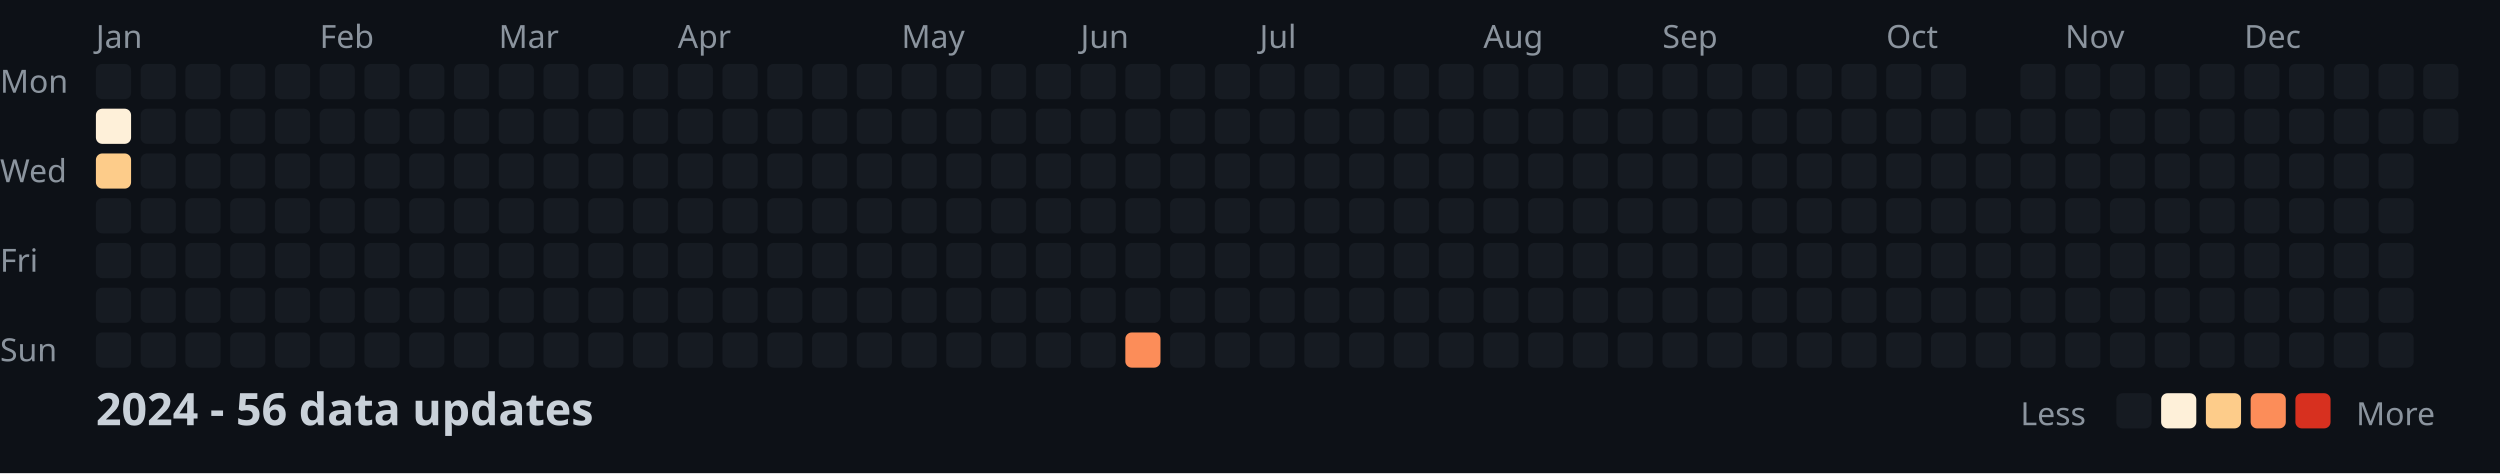
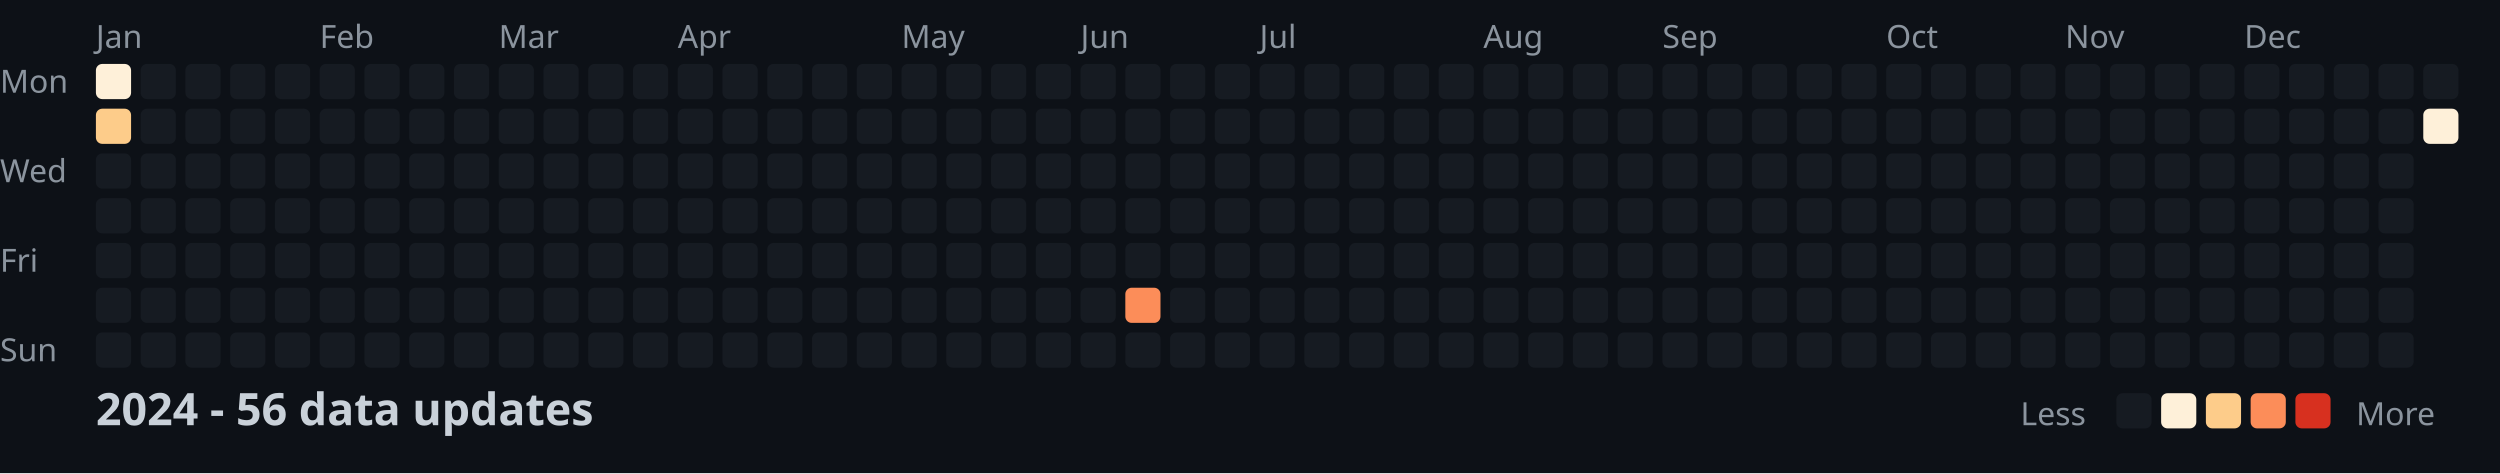
<svg xmlns="http://www.w3.org/2000/svg" width="782" height="148">
  <style>
    .month { font: 10px sans-serif; fill: #8b949e; }
    .day { font: 10px sans-serif; fill: #8b949e; }
    .title { font: bold 14px sans-serif; fill: #c9d1d9; }
    .legend { font: 10px sans-serif; fill: #8b949e; }
  </style>
  <rect width="100%" height="100%" fill="#0d1117" />
  <text x="0" y="29" class="day">Mon</text>
  <text x="0" y="57" class="day">Wed</text>
  <text x="0" y="85" class="day">Fri</text>
  <text x="0" y="113" class="day">Sun</text>
  <text x="30" y="15" class="month">Jan</text>
  <text x="100" y="15" class="month">Feb</text>
  <text x="156" y="15" class="month">Mar</text>
  <text x="212" y="15" class="month">Apr</text>
  <text x="282" y="15" class="month">May</text>
  <text x="338" y="15" class="month">Jun</text>
  <text x="394" y="15" class="month">Jul</text>
  <text x="464" y="15" class="month">Aug</text>
  <text x="520" y="15" class="month">Sep</text>
  <text x="590" y="15" class="month">Oct</text>
  <text x="646" y="15" class="month">Nov</text>
  <text x="702" y="15" class="month">Dec</text>
-   <rect x="30" y="20" width="11" height="11" fill="#161b22" rx="2" />
-   <rect x="30" y="34" width="11" height="11" fill="#fef0d9" rx="2" />
-   <rect x="30" y="48" width="11" height="11" fill="#fdcc8a" rx="2" />
+   <rect x="30" y="20" width="11" height="11" fill="#fef0d9" rx="2" />
+   <rect x="30" y="34" width="11" height="11" fill="#fdcc8a" rx="2" />
+   <rect x="30" y="48" width="11" height="11" fill="#161b22" rx="2" />
  <rect x="30" y="62" width="11" height="11" fill="#161b22" rx="2" />
  <rect x="30" y="76" width="11" height="11" fill="#161b22" rx="2" />
  <rect x="30" y="90" width="11" height="11" fill="#161b22" rx="2" />
  <rect x="30" y="104" width="11" height="11" fill="#161b22" rx="2" />
  <rect x="44" y="20" width="11" height="11" fill="#161b22" rx="2" />
  <rect x="44" y="34" width="11" height="11" fill="#161b22" rx="2" />
  <rect x="44" y="48" width="11" height="11" fill="#161b22" rx="2" />
  <rect x="44" y="62" width="11" height="11" fill="#161b22" rx="2" />
  <rect x="44" y="76" width="11" height="11" fill="#161b22" rx="2" />
  <rect x="44" y="90" width="11" height="11" fill="#161b22" rx="2" />
  <rect x="44" y="104" width="11" height="11" fill="#161b22" rx="2" />
  <rect x="58" y="20" width="11" height="11" fill="#161b22" rx="2" />
  <rect x="58" y="34" width="11" height="11" fill="#161b22" rx="2" />
  <rect x="58" y="48" width="11" height="11" fill="#161b22" rx="2" />
  <rect x="58" y="62" width="11" height="11" fill="#161b22" rx="2" />
  <rect x="58" y="76" width="11" height="11" fill="#161b22" rx="2" />
  <rect x="58" y="90" width="11" height="11" fill="#161b22" rx="2" />
  <rect x="58" y="104" width="11" height="11" fill="#161b22" rx="2" />
  <rect x="72" y="20" width="11" height="11" fill="#161b22" rx="2" />
  <rect x="72" y="34" width="11" height="11" fill="#161b22" rx="2" />
  <rect x="72" y="48" width="11" height="11" fill="#161b22" rx="2" />
  <rect x="72" y="62" width="11" height="11" fill="#161b22" rx="2" />
  <rect x="72" y="76" width="11" height="11" fill="#161b22" rx="2" />
  <rect x="72" y="90" width="11" height="11" fill="#161b22" rx="2" />
  <rect x="72" y="104" width="11" height="11" fill="#161b22" rx="2" />
  <rect x="86" y="20" width="11" height="11" fill="#161b22" rx="2" />
  <rect x="86" y="34" width="11" height="11" fill="#161b22" rx="2" />
  <rect x="86" y="48" width="11" height="11" fill="#161b22" rx="2" />
  <rect x="86" y="62" width="11" height="11" fill="#161b22" rx="2" />
  <rect x="86" y="76" width="11" height="11" fill="#161b22" rx="2" />
  <rect x="86" y="90" width="11" height="11" fill="#161b22" rx="2" />
  <rect x="86" y="104" width="11" height="11" fill="#161b22" rx="2" />
  <rect x="100" y="20" width="11" height="11" fill="#161b22" rx="2" />
  <rect x="100" y="34" width="11" height="11" fill="#161b22" rx="2" />
  <rect x="100" y="48" width="11" height="11" fill="#161b22" rx="2" />
  <rect x="100" y="62" width="11" height="11" fill="#161b22" rx="2" />
  <rect x="100" y="76" width="11" height="11" fill="#161b22" rx="2" />
  <rect x="100" y="90" width="11" height="11" fill="#161b22" rx="2" />
  <rect x="100" y="104" width="11" height="11" fill="#161b22" rx="2" />
  <rect x="114" y="20" width="11" height="11" fill="#161b22" rx="2" />
  <rect x="114" y="34" width="11" height="11" fill="#161b22" rx="2" />
  <rect x="114" y="48" width="11" height="11" fill="#161b22" rx="2" />
  <rect x="114" y="62" width="11" height="11" fill="#161b22" rx="2" />
  <rect x="114" y="76" width="11" height="11" fill="#161b22" rx="2" />
  <rect x="114" y="90" width="11" height="11" fill="#161b22" rx="2" />
  <rect x="114" y="104" width="11" height="11" fill="#161b22" rx="2" />
  <rect x="128" y="20" width="11" height="11" fill="#161b22" rx="2" />
  <rect x="128" y="34" width="11" height="11" fill="#161b22" rx="2" />
  <rect x="128" y="48" width="11" height="11" fill="#161b22" rx="2" />
  <rect x="128" y="62" width="11" height="11" fill="#161b22" rx="2" />
  <rect x="128" y="76" width="11" height="11" fill="#161b22" rx="2" />
  <rect x="128" y="90" width="11" height="11" fill="#161b22" rx="2" />
  <rect x="128" y="104" width="11" height="11" fill="#161b22" rx="2" />
  <rect x="142" y="20" width="11" height="11" fill="#161b22" rx="2" />
  <rect x="142" y="34" width="11" height="11" fill="#161b22" rx="2" />
  <rect x="142" y="48" width="11" height="11" fill="#161b22" rx="2" />
  <rect x="142" y="62" width="11" height="11" fill="#161b22" rx="2" />
  <rect x="142" y="76" width="11" height="11" fill="#161b22" rx="2" />
  <rect x="142" y="90" width="11" height="11" fill="#161b22" rx="2" />
  <rect x="142" y="104" width="11" height="11" fill="#161b22" rx="2" />
  <rect x="156" y="20" width="11" height="11" fill="#161b22" rx="2" />
  <rect x="156" y="34" width="11" height="11" fill="#161b22" rx="2" />
  <rect x="156" y="48" width="11" height="11" fill="#161b22" rx="2" />
  <rect x="156" y="62" width="11" height="11" fill="#161b22" rx="2" />
  <rect x="156" y="76" width="11" height="11" fill="#161b22" rx="2" />
  <rect x="156" y="90" width="11" height="11" fill="#161b22" rx="2" />
  <rect x="156" y="104" width="11" height="11" fill="#161b22" rx="2" />
  <rect x="170" y="20" width="11" height="11" fill="#161b22" rx="2" />
  <rect x="170" y="34" width="11" height="11" fill="#161b22" rx="2" />
  <rect x="170" y="48" width="11" height="11" fill="#161b22" rx="2" />
  <rect x="170" y="62" width="11" height="11" fill="#161b22" rx="2" />
  <rect x="170" y="76" width="11" height="11" fill="#161b22" rx="2" />
  <rect x="170" y="90" width="11" height="11" fill="#161b22" rx="2" />
  <rect x="170" y="104" width="11" height="11" fill="#161b22" rx="2" />
  <rect x="184" y="20" width="11" height="11" fill="#161b22" rx="2" />
  <rect x="184" y="34" width="11" height="11" fill="#161b22" rx="2" />
  <rect x="184" y="48" width="11" height="11" fill="#161b22" rx="2" />
  <rect x="184" y="62" width="11" height="11" fill="#161b22" rx="2" />
  <rect x="184" y="76" width="11" height="11" fill="#161b22" rx="2" />
  <rect x="184" y="90" width="11" height="11" fill="#161b22" rx="2" />
  <rect x="184" y="104" width="11" height="11" fill="#161b22" rx="2" />
  <rect x="198" y="20" width="11" height="11" fill="#161b22" rx="2" />
  <rect x="198" y="34" width="11" height="11" fill="#161b22" rx="2" />
  <rect x="198" y="48" width="11" height="11" fill="#161b22" rx="2" />
  <rect x="198" y="62" width="11" height="11" fill="#161b22" rx="2" />
  <rect x="198" y="76" width="11" height="11" fill="#161b22" rx="2" />
  <rect x="198" y="90" width="11" height="11" fill="#161b22" rx="2" />
  <rect x="198" y="104" width="11" height="11" fill="#161b22" rx="2" />
-   <rect x="198" y="20" width="11" height="11" fill="#161b22" rx="2" />
+   <rect x="212" y="20" width="11" height="11" fill="#161b22" rx="2" />
  <rect x="212" y="34" width="11" height="11" fill="#161b22" rx="2" />
  <rect x="212" y="48" width="11" height="11" fill="#161b22" rx="2" />
  <rect x="212" y="62" width="11" height="11" fill="#161b22" rx="2" />
  <rect x="212" y="76" width="11" height="11" fill="#161b22" rx="2" />
  <rect x="212" y="90" width="11" height="11" fill="#161b22" rx="2" />
  <rect x="212" y="104" width="11" height="11" fill="#161b22" rx="2" />
-   <rect x="212" y="20" width="11" height="11" fill="#161b22" rx="2" />
+   <rect x="226" y="20" width="11" height="11" fill="#161b22" rx="2" />
  <rect x="226" y="34" width="11" height="11" fill="#161b22" rx="2" />
  <rect x="226" y="48" width="11" height="11" fill="#161b22" rx="2" />
  <rect x="226" y="62" width="11" height="11" fill="#161b22" rx="2" />
  <rect x="226" y="76" width="11" height="11" fill="#161b22" rx="2" />
  <rect x="226" y="90" width="11" height="11" fill="#161b22" rx="2" />
  <rect x="226" y="104" width="11" height="11" fill="#161b22" rx="2" />
-   <rect x="226" y="20" width="11" height="11" fill="#161b22" rx="2" />
+   <rect x="240" y="20" width="11" height="11" fill="#161b22" rx="2" />
  <rect x="240" y="34" width="11" height="11" fill="#161b22" rx="2" />
  <rect x="240" y="48" width="11" height="11" fill="#161b22" rx="2" />
  <rect x="240" y="62" width="11" height="11" fill="#161b22" rx="2" />
  <rect x="240" y="76" width="11" height="11" fill="#161b22" rx="2" />
  <rect x="240" y="90" width="11" height="11" fill="#161b22" rx="2" />
  <rect x="240" y="104" width="11" height="11" fill="#161b22" rx="2" />
-   <rect x="240" y="20" width="11" height="11" fill="#161b22" rx="2" />
+   <rect x="254" y="20" width="11" height="11" fill="#161b22" rx="2" />
  <rect x="254" y="34" width="11" height="11" fill="#161b22" rx="2" />
  <rect x="254" y="48" width="11" height="11" fill="#161b22" rx="2" />
  <rect x="254" y="62" width="11" height="11" fill="#161b22" rx="2" />
  <rect x="254" y="76" width="11" height="11" fill="#161b22" rx="2" />
  <rect x="254" y="90" width="11" height="11" fill="#161b22" rx="2" />
  <rect x="254" y="104" width="11" height="11" fill="#161b22" rx="2" />
-   <rect x="254" y="20" width="11" height="11" fill="#161b22" rx="2" />
+   <rect x="268" y="20" width="11" height="11" fill="#161b22" rx="2" />
  <rect x="268" y="34" width="11" height="11" fill="#161b22" rx="2" />
  <rect x="268" y="48" width="11" height="11" fill="#161b22" rx="2" />
  <rect x="268" y="62" width="11" height="11" fill="#161b22" rx="2" />
  <rect x="268" y="76" width="11" height="11" fill="#161b22" rx="2" />
  <rect x="268" y="90" width="11" height="11" fill="#161b22" rx="2" />
  <rect x="268" y="104" width="11" height="11" fill="#161b22" rx="2" />
-   <rect x="268" y="20" width="11" height="11" fill="#161b22" rx="2" />
+   <rect x="282" y="20" width="11" height="11" fill="#161b22" rx="2" />
  <rect x="282" y="34" width="11" height="11" fill="#161b22" rx="2" />
  <rect x="282" y="48" width="11" height="11" fill="#161b22" rx="2" />
  <rect x="282" y="62" width="11" height="11" fill="#161b22" rx="2" />
  <rect x="282" y="76" width="11" height="11" fill="#161b22" rx="2" />
  <rect x="282" y="90" width="11" height="11" fill="#161b22" rx="2" />
  <rect x="282" y="104" width="11" height="11" fill="#161b22" rx="2" />
-   <rect x="282" y="20" width="11" height="11" fill="#161b22" rx="2" />
+   <rect x="296" y="20" width="11" height="11" fill="#161b22" rx="2" />
  <rect x="296" y="34" width="11" height="11" fill="#161b22" rx="2" />
  <rect x="296" y="48" width="11" height="11" fill="#161b22" rx="2" />
  <rect x="296" y="62" width="11" height="11" fill="#161b22" rx="2" />
  <rect x="296" y="76" width="11" height="11" fill="#161b22" rx="2" />
  <rect x="296" y="90" width="11" height="11" fill="#161b22" rx="2" />
  <rect x="296" y="104" width="11" height="11" fill="#161b22" rx="2" />
-   <rect x="296" y="20" width="11" height="11" fill="#161b22" rx="2" />
+   <rect x="310" y="20" width="11" height="11" fill="#161b22" rx="2" />
  <rect x="310" y="34" width="11" height="11" fill="#161b22" rx="2" />
  <rect x="310" y="48" width="11" height="11" fill="#161b22" rx="2" />
  <rect x="310" y="62" width="11" height="11" fill="#161b22" rx="2" />
  <rect x="310" y="76" width="11" height="11" fill="#161b22" rx="2" />
  <rect x="310" y="90" width="11" height="11" fill="#161b22" rx="2" />
  <rect x="310" y="104" width="11" height="11" fill="#161b22" rx="2" />
-   <rect x="310" y="20" width="11" height="11" fill="#161b22" rx="2" />
+   <rect x="324" y="20" width="11" height="11" fill="#161b22" rx="2" />
  <rect x="324" y="34" width="11" height="11" fill="#161b22" rx="2" />
  <rect x="324" y="48" width="11" height="11" fill="#161b22" rx="2" />
  <rect x="324" y="62" width="11" height="11" fill="#161b22" rx="2" />
  <rect x="324" y="76" width="11" height="11" fill="#161b22" rx="2" />
  <rect x="324" y="90" width="11" height="11" fill="#161b22" rx="2" />
  <rect x="324" y="104" width="11" height="11" fill="#161b22" rx="2" />
-   <rect x="324" y="20" width="11" height="11" fill="#161b22" rx="2" />
+   <rect x="338" y="20" width="11" height="11" fill="#161b22" rx="2" />
  <rect x="338" y="34" width="11" height="11" fill="#161b22" rx="2" />
  <rect x="338" y="48" width="11" height="11" fill="#161b22" rx="2" />
  <rect x="338" y="62" width="11" height="11" fill="#161b22" rx="2" />
  <rect x="338" y="76" width="11" height="11" fill="#161b22" rx="2" />
  <rect x="338" y="90" width="11" height="11" fill="#161b22" rx="2" />
  <rect x="338" y="104" width="11" height="11" fill="#161b22" rx="2" />
-   <rect x="338" y="20" width="11" height="11" fill="#161b22" rx="2" />
+   <rect x="352" y="20" width="11" height="11" fill="#161b22" rx="2" />
  <rect x="352" y="34" width="11" height="11" fill="#161b22" rx="2" />
  <rect x="352" y="48" width="11" height="11" fill="#161b22" rx="2" />
  <rect x="352" y="62" width="11" height="11" fill="#161b22" rx="2" />
  <rect x="352" y="76" width="11" height="11" fill="#161b22" rx="2" />
-   <rect x="352" y="90" width="11" height="11" fill="#161b22" rx="2" />
-   <rect x="352" y="104" width="11" height="11" fill="#fc8d59" rx="2" />
-   <rect x="352" y="20" width="11" height="11" fill="#161b22" rx="2" />
+   <rect x="352" y="90" width="11" height="11" fill="#fc8d59" rx="2" />
+   <rect x="352" y="104" width="11" height="11" fill="#161b22" rx="2" />
+   <rect x="366" y="20" width="11" height="11" fill="#161b22" rx="2" />
  <rect x="366" y="34" width="11" height="11" fill="#161b22" rx="2" />
  <rect x="366" y="48" width="11" height="11" fill="#161b22" rx="2" />
  <rect x="366" y="62" width="11" height="11" fill="#161b22" rx="2" />
  <rect x="366" y="76" width="11" height="11" fill="#161b22" rx="2" />
  <rect x="366" y="90" width="11" height="11" fill="#161b22" rx="2" />
  <rect x="366" y="104" width="11" height="11" fill="#161b22" rx="2" />
-   <rect x="366" y="20" width="11" height="11" fill="#161b22" rx="2" />
+   <rect x="380" y="20" width="11" height="11" fill="#161b22" rx="2" />
  <rect x="380" y="34" width="11" height="11" fill="#161b22" rx="2" />
  <rect x="380" y="48" width="11" height="11" fill="#161b22" rx="2" />
  <rect x="380" y="62" width="11" height="11" fill="#161b22" rx="2" />
  <rect x="380" y="76" width="11" height="11" fill="#161b22" rx="2" />
  <rect x="380" y="90" width="11" height="11" fill="#161b22" rx="2" />
  <rect x="380" y="104" width="11" height="11" fill="#161b22" rx="2" />
-   <rect x="380" y="20" width="11" height="11" fill="#161b22" rx="2" />
+   <rect x="394" y="20" width="11" height="11" fill="#161b22" rx="2" />
  <rect x="394" y="34" width="11" height="11" fill="#161b22" rx="2" />
  <rect x="394" y="48" width="11" height="11" fill="#161b22" rx="2" />
  <rect x="394" y="62" width="11" height="11" fill="#161b22" rx="2" />
  <rect x="394" y="76" width="11" height="11" fill="#161b22" rx="2" />
  <rect x="394" y="90" width="11" height="11" fill="#161b22" rx="2" />
  <rect x="394" y="104" width="11" height="11" fill="#161b22" rx="2" />
-   <rect x="394" y="20" width="11" height="11" fill="#161b22" rx="2" />
+   <rect x="408" y="20" width="11" height="11" fill="#161b22" rx="2" />
  <rect x="408" y="34" width="11" height="11" fill="#161b22" rx="2" />
  <rect x="408" y="48" width="11" height="11" fill="#161b22" rx="2" />
  <rect x="408" y="62" width="11" height="11" fill="#161b22" rx="2" />
  <rect x="408" y="76" width="11" height="11" fill="#161b22" rx="2" />
  <rect x="408" y="90" width="11" height="11" fill="#161b22" rx="2" />
  <rect x="408" y="104" width="11" height="11" fill="#161b22" rx="2" />
-   <rect x="408" y="20" width="11" height="11" fill="#161b22" rx="2" />
+   <rect x="422" y="20" width="11" height="11" fill="#161b22" rx="2" />
  <rect x="422" y="34" width="11" height="11" fill="#161b22" rx="2" />
  <rect x="422" y="48" width="11" height="11" fill="#161b22" rx="2" />
  <rect x="422" y="62" width="11" height="11" fill="#161b22" rx="2" />
  <rect x="422" y="76" width="11" height="11" fill="#161b22" rx="2" />
  <rect x="422" y="90" width="11" height="11" fill="#161b22" rx="2" />
  <rect x="422" y="104" width="11" height="11" fill="#161b22" rx="2" />
-   <rect x="422" y="20" width="11" height="11" fill="#161b22" rx="2" />
+   <rect x="436" y="20" width="11" height="11" fill="#161b22" rx="2" />
  <rect x="436" y="34" width="11" height="11" fill="#161b22" rx="2" />
  <rect x="436" y="48" width="11" height="11" fill="#161b22" rx="2" />
  <rect x="436" y="62" width="11" height="11" fill="#161b22" rx="2" />
  <rect x="436" y="76" width="11" height="11" fill="#161b22" rx="2" />
  <rect x="436" y="90" width="11" height="11" fill="#161b22" rx="2" />
  <rect x="436" y="104" width="11" height="11" fill="#161b22" rx="2" />
-   <rect x="436" y="20" width="11" height="11" fill="#161b22" rx="2" />
+   <rect x="450" y="20" width="11" height="11" fill="#161b22" rx="2" />
  <rect x="450" y="34" width="11" height="11" fill="#161b22" rx="2" />
  <rect x="450" y="48" width="11" height="11" fill="#161b22" rx="2" />
  <rect x="450" y="62" width="11" height="11" fill="#161b22" rx="2" />
  <rect x="450" y="76" width="11" height="11" fill="#161b22" rx="2" />
  <rect x="450" y="90" width="11" height="11" fill="#161b22" rx="2" />
  <rect x="450" y="104" width="11" height="11" fill="#161b22" rx="2" />
-   <rect x="450" y="20" width="11" height="11" fill="#161b22" rx="2" />
+   <rect x="464" y="20" width="11" height="11" fill="#161b22" rx="2" />
  <rect x="464" y="34" width="11" height="11" fill="#161b22" rx="2" />
  <rect x="464" y="48" width="11" height="11" fill="#161b22" rx="2" />
  <rect x="464" y="62" width="11" height="11" fill="#161b22" rx="2" />
  <rect x="464" y="76" width="11" height="11" fill="#161b22" rx="2" />
  <rect x="464" y="90" width="11" height="11" fill="#161b22" rx="2" />
  <rect x="464" y="104" width="11" height="11" fill="#161b22" rx="2" />
-   <rect x="464" y="20" width="11" height="11" fill="#161b22" rx="2" />
+   <rect x="478" y="20" width="11" height="11" fill="#161b22" rx="2" />
  <rect x="478" y="34" width="11" height="11" fill="#161b22" rx="2" />
  <rect x="478" y="48" width="11" height="11" fill="#161b22" rx="2" />
  <rect x="478" y="62" width="11" height="11" fill="#161b22" rx="2" />
  <rect x="478" y="76" width="11" height="11" fill="#161b22" rx="2" />
  <rect x="478" y="90" width="11" height="11" fill="#161b22" rx="2" />
  <rect x="478" y="104" width="11" height="11" fill="#161b22" rx="2" />
-   <rect x="478" y="20" width="11" height="11" fill="#161b22" rx="2" />
+   <rect x="492" y="20" width="11" height="11" fill="#161b22" rx="2" />
  <rect x="492" y="34" width="11" height="11" fill="#161b22" rx="2" />
  <rect x="492" y="48" width="11" height="11" fill="#161b22" rx="2" />
  <rect x="492" y="62" width="11" height="11" fill="#161b22" rx="2" />
  <rect x="492" y="76" width="11" height="11" fill="#161b22" rx="2" />
  <rect x="492" y="90" width="11" height="11" fill="#161b22" rx="2" />
  <rect x="492" y="104" width="11" height="11" fill="#161b22" rx="2" />
-   <rect x="492" y="20" width="11" height="11" fill="#161b22" rx="2" />
+   <rect x="506" y="20" width="11" height="11" fill="#161b22" rx="2" />
  <rect x="506" y="34" width="11" height="11" fill="#161b22" rx="2" />
  <rect x="506" y="48" width="11" height="11" fill="#161b22" rx="2" />
  <rect x="506" y="62" width="11" height="11" fill="#161b22" rx="2" />
  <rect x="506" y="76" width="11" height="11" fill="#161b22" rx="2" />
  <rect x="506" y="90" width="11" height="11" fill="#161b22" rx="2" />
  <rect x="506" y="104" width="11" height="11" fill="#161b22" rx="2" />
-   <rect x="506" y="20" width="11" height="11" fill="#161b22" rx="2" />
+   <rect x="520" y="20" width="11" height="11" fill="#161b22" rx="2" />
  <rect x="520" y="34" width="11" height="11" fill="#161b22" rx="2" />
  <rect x="520" y="48" width="11" height="11" fill="#161b22" rx="2" />
  <rect x="520" y="62" width="11" height="11" fill="#161b22" rx="2" />
  <rect x="520" y="76" width="11" height="11" fill="#161b22" rx="2" />
  <rect x="520" y="90" width="11" height="11" fill="#161b22" rx="2" />
  <rect x="520" y="104" width="11" height="11" fill="#161b22" rx="2" />
-   <rect x="520" y="20" width="11" height="11" fill="#161b22" rx="2" />
+   <rect x="534" y="20" width="11" height="11" fill="#161b22" rx="2" />
  <rect x="534" y="34" width="11" height="11" fill="#161b22" rx="2" />
  <rect x="534" y="48" width="11" height="11" fill="#161b22" rx="2" />
  <rect x="534" y="62" width="11" height="11" fill="#161b22" rx="2" />
  <rect x="534" y="76" width="11" height="11" fill="#161b22" rx="2" />
  <rect x="534" y="90" width="11" height="11" fill="#161b22" rx="2" />
  <rect x="534" y="104" width="11" height="11" fill="#161b22" rx="2" />
-   <rect x="534" y="20" width="11" height="11" fill="#161b22" rx="2" />
+   <rect x="548" y="20" width="11" height="11" fill="#161b22" rx="2" />
  <rect x="548" y="34" width="11" height="11" fill="#161b22" rx="2" />
  <rect x="548" y="48" width="11" height="11" fill="#161b22" rx="2" />
  <rect x="548" y="62" width="11" height="11" fill="#161b22" rx="2" />
  <rect x="548" y="76" width="11" height="11" fill="#161b22" rx="2" />
  <rect x="548" y="90" width="11" height="11" fill="#161b22" rx="2" />
  <rect x="548" y="104" width="11" height="11" fill="#161b22" rx="2" />
-   <rect x="548" y="20" width="11" height="11" fill="#161b22" rx="2" />
+   <rect x="562" y="20" width="11" height="11" fill="#161b22" rx="2" />
  <rect x="562" y="34" width="11" height="11" fill="#161b22" rx="2" />
  <rect x="562" y="48" width="11" height="11" fill="#161b22" rx="2" />
  <rect x="562" y="62" width="11" height="11" fill="#161b22" rx="2" />
  <rect x="562" y="76" width="11" height="11" fill="#161b22" rx="2" />
  <rect x="562" y="90" width="11" height="11" fill="#161b22" rx="2" />
  <rect x="562" y="104" width="11" height="11" fill="#161b22" rx="2" />
-   <rect x="562" y="20" width="11" height="11" fill="#161b22" rx="2" />
+   <rect x="576" y="20" width="11" height="11" fill="#161b22" rx="2" />
  <rect x="576" y="34" width="11" height="11" fill="#161b22" rx="2" />
  <rect x="576" y="48" width="11" height="11" fill="#161b22" rx="2" />
  <rect x="576" y="62" width="11" height="11" fill="#161b22" rx="2" />
  <rect x="576" y="76" width="11" height="11" fill="#161b22" rx="2" />
  <rect x="576" y="90" width="11" height="11" fill="#161b22" rx="2" />
  <rect x="576" y="104" width="11" height="11" fill="#161b22" rx="2" />
-   <rect x="576" y="20" width="11" height="11" fill="#161b22" rx="2" />
+   <rect x="590" y="20" width="11" height="11" fill="#161b22" rx="2" />
  <rect x="590" y="34" width="11" height="11" fill="#161b22" rx="2" />
  <rect x="590" y="48" width="11" height="11" fill="#161b22" rx="2" />
  <rect x="590" y="62" width="11" height="11" fill="#161b22" rx="2" />
  <rect x="590" y="76" width="11" height="11" fill="#161b22" rx="2" />
  <rect x="590" y="90" width="11" height="11" fill="#161b22" rx="2" />
  <rect x="590" y="104" width="11" height="11" fill="#161b22" rx="2" />
-   <rect x="590" y="20" width="11" height="11" fill="#161b22" rx="2" />
+   <rect x="604" y="20" width="11" height="11" fill="#161b22" rx="2" />
  <rect x="604" y="34" width="11" height="11" fill="#161b22" rx="2" />
  <rect x="604" y="48" width="11" height="11" fill="#161b22" rx="2" />
  <rect x="604" y="62" width="11" height="11" fill="#161b22" rx="2" />
  <rect x="604" y="76" width="11" height="11" fill="#161b22" rx="2" />
  <rect x="604" y="90" width="11" height="11" fill="#161b22" rx="2" />
  <rect x="604" y="104" width="11" height="11" fill="#161b22" rx="2" />
-   <rect x="604" y="20" width="11" height="11" fill="#161b22" rx="2" />
+   <rect x="618" y="20" width="11" height="11" fill="#161b22" rx="2" />
  <rect x="618" y="34" width="11" height="11" fill="#161b22" rx="2" />
  <rect x="618" y="48" width="11" height="11" fill="#161b22" rx="2" />
  <rect x="618" y="62" width="11" height="11" fill="#161b22" rx="2" />
  <rect x="618" y="76" width="11" height="11" fill="#161b22" rx="2" />
  <rect x="618" y="90" width="11" height="11" fill="#161b22" rx="2" />
  <rect x="618" y="104" width="11" height="11" fill="#161b22" rx="2" />
  <rect x="632" y="20" width="11" height="11" fill="#161b22" rx="2" />
  <rect x="632" y="34" width="11" height="11" fill="#161b22" rx="2" />
  <rect x="632" y="48" width="11" height="11" fill="#161b22" rx="2" />
  <rect x="632" y="62" width="11" height="11" fill="#161b22" rx="2" />
  <rect x="632" y="76" width="11" height="11" fill="#161b22" rx="2" />
  <rect x="632" y="90" width="11" height="11" fill="#161b22" rx="2" />
  <rect x="632" y="104" width="11" height="11" fill="#161b22" rx="2" />
  <rect x="646" y="20" width="11" height="11" fill="#161b22" rx="2" />
  <rect x="646" y="34" width="11" height="11" fill="#161b22" rx="2" />
  <rect x="646" y="48" width="11" height="11" fill="#161b22" rx="2" />
  <rect x="646" y="62" width="11" height="11" fill="#161b22" rx="2" />
  <rect x="646" y="76" width="11" height="11" fill="#161b22" rx="2" />
  <rect x="646" y="90" width="11" height="11" fill="#161b22" rx="2" />
  <rect x="646" y="104" width="11" height="11" fill="#161b22" rx="2" />
  <rect x="660" y="20" width="11" height="11" fill="#161b22" rx="2" />
  <rect x="660" y="34" width="11" height="11" fill="#161b22" rx="2" />
  <rect x="660" y="48" width="11" height="11" fill="#161b22" rx="2" />
  <rect x="660" y="62" width="11" height="11" fill="#161b22" rx="2" />
  <rect x="660" y="76" width="11" height="11" fill="#161b22" rx="2" />
  <rect x="660" y="90" width="11" height="11" fill="#161b22" rx="2" />
  <rect x="660" y="104" width="11" height="11" fill="#161b22" rx="2" />
  <rect x="674" y="20" width="11" height="11" fill="#161b22" rx="2" />
  <rect x="674" y="34" width="11" height="11" fill="#161b22" rx="2" />
  <rect x="674" y="48" width="11" height="11" fill="#161b22" rx="2" />
  <rect x="674" y="62" width="11" height="11" fill="#161b22" rx="2" />
  <rect x="674" y="76" width="11" height="11" fill="#161b22" rx="2" />
  <rect x="674" y="90" width="11" height="11" fill="#161b22" rx="2" />
  <rect x="674" y="104" width="11" height="11" fill="#161b22" rx="2" />
  <rect x="688" y="20" width="11" height="11" fill="#161b22" rx="2" />
  <rect x="688" y="34" width="11" height="11" fill="#161b22" rx="2" />
  <rect x="688" y="48" width="11" height="11" fill="#161b22" rx="2" />
  <rect x="688" y="62" width="11" height="11" fill="#161b22" rx="2" />
  <rect x="688" y="76" width="11" height="11" fill="#161b22" rx="2" />
  <rect x="688" y="90" width="11" height="11" fill="#161b22" rx="2" />
  <rect x="688" y="104" width="11" height="11" fill="#161b22" rx="2" />
  <rect x="702" y="20" width="11" height="11" fill="#161b22" rx="2" />
  <rect x="702" y="34" width="11" height="11" fill="#161b22" rx="2" />
  <rect x="702" y="48" width="11" height="11" fill="#161b22" rx="2" />
  <rect x="702" y="62" width="11" height="11" fill="#161b22" rx="2" />
  <rect x="702" y="76" width="11" height="11" fill="#161b22" rx="2" />
  <rect x="702" y="90" width="11" height="11" fill="#161b22" rx="2" />
  <rect x="702" y="104" width="11" height="11" fill="#161b22" rx="2" />
  <rect x="716" y="20" width="11" height="11" fill="#161b22" rx="2" />
  <rect x="716" y="34" width="11" height="11" fill="#161b22" rx="2" />
  <rect x="716" y="48" width="11" height="11" fill="#161b22" rx="2" />
  <rect x="716" y="62" width="11" height="11" fill="#161b22" rx="2" />
  <rect x="716" y="76" width="11" height="11" fill="#161b22" rx="2" />
  <rect x="716" y="90" width="11" height="11" fill="#161b22" rx="2" />
  <rect x="716" y="104" width="11" height="11" fill="#161b22" rx="2" />
  <rect x="730" y="20" width="11" height="11" fill="#161b22" rx="2" />
  <rect x="730" y="34" width="11" height="11" fill="#161b22" rx="2" />
  <rect x="730" y="48" width="11" height="11" fill="#161b22" rx="2" />
  <rect x="730" y="62" width="11" height="11" fill="#161b22" rx="2" />
  <rect x="730" y="76" width="11" height="11" fill="#161b22" rx="2" />
  <rect x="730" y="90" width="11" height="11" fill="#161b22" rx="2" />
  <rect x="730" y="104" width="11" height="11" fill="#161b22" rx="2" />
  <rect x="744" y="20" width="11" height="11" fill="#161b22" rx="2" />
  <rect x="744" y="34" width="11" height="11" fill="#161b22" rx="2" />
  <rect x="744" y="48" width="11" height="11" fill="#161b22" rx="2" />
  <rect x="744" y="62" width="11" height="11" fill="#161b22" rx="2" />
  <rect x="744" y="76" width="11" height="11" fill="#161b22" rx="2" />
  <rect x="744" y="90" width="11" height="11" fill="#161b22" rx="2" />
  <rect x="744" y="104" width="11" height="11" fill="#161b22" rx="2" />
  <rect x="758" y="20" width="11" height="11" fill="#161b22" rx="2" />
-   <rect x="758" y="34" width="11" height="11" fill="#161b22" rx="2" />
+   <rect x="758" y="34" width="11" height="11" fill="#fef0d9" rx="2" />
  <text x="30" y="133" class="title">2024 - 56 data updates</text>
  <text x="632" y="133" class="legend">Less</text>
  <rect x="662" y="123" width="11" height="11" fill="#161b22" rx="2" />
  <rect x="676" y="123" width="11" height="11" fill="#fef0d9" rx="2" />
  <rect x="690" y="123" width="11" height="11" fill="#fdcc8a" rx="2" />
  <rect x="704" y="123" width="11" height="11" fill="#fc8d59" rx="2" />
  <rect x="718" y="123" width="11" height="11" fill="#d7301f" rx="2" />
  <text x="737" y="133" class="legend">More</text>
</svg>
